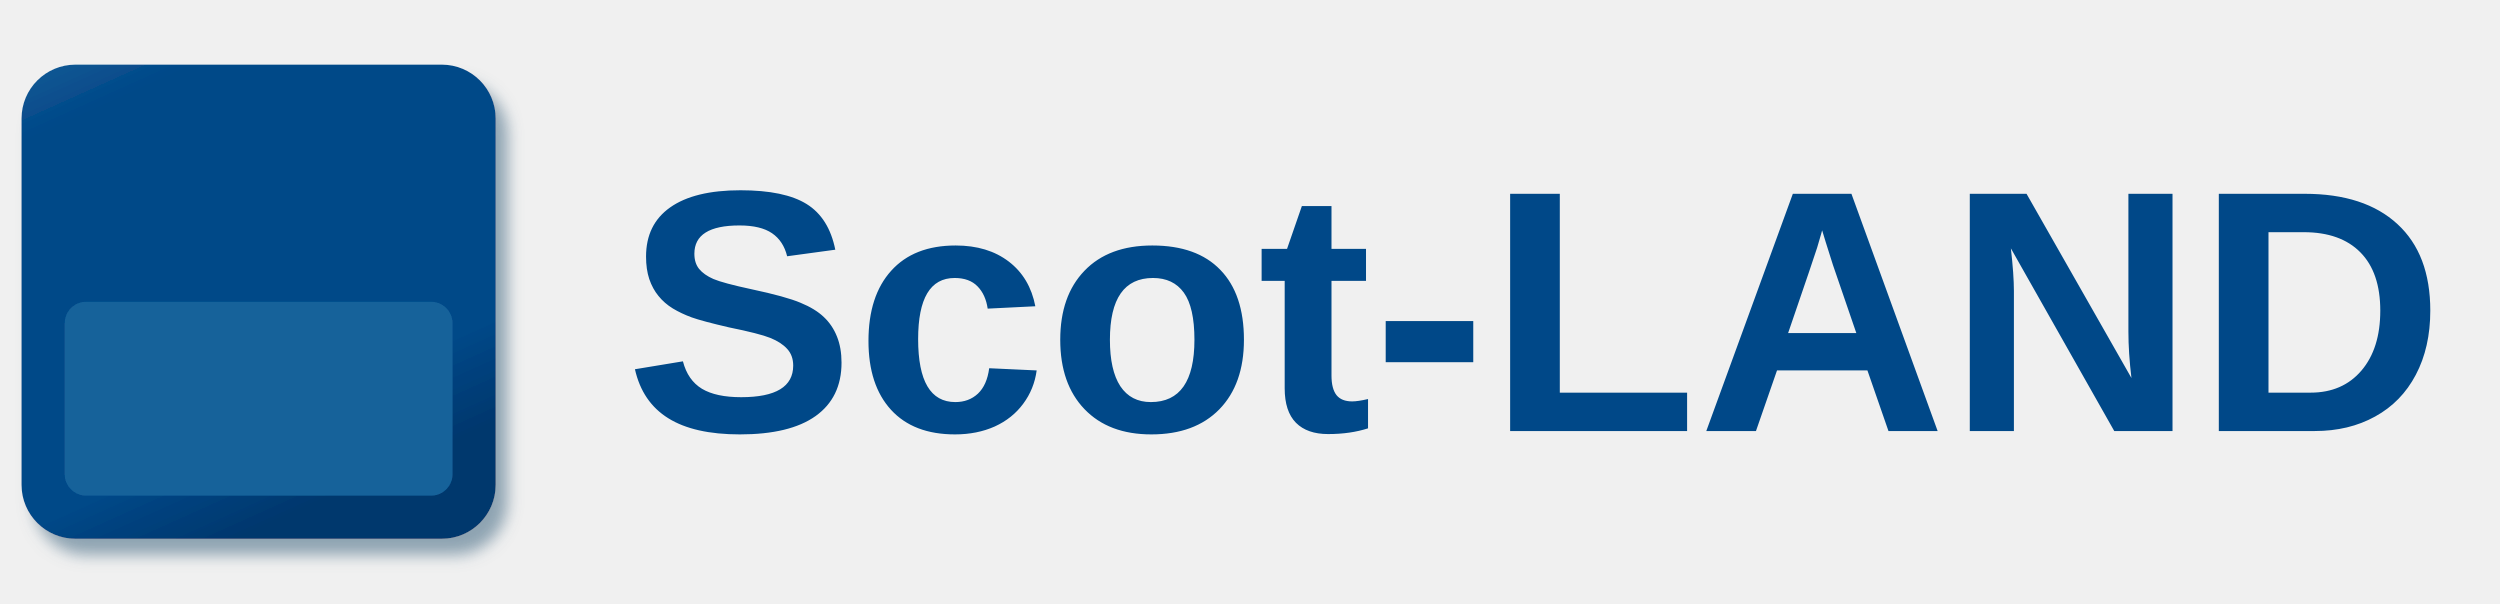
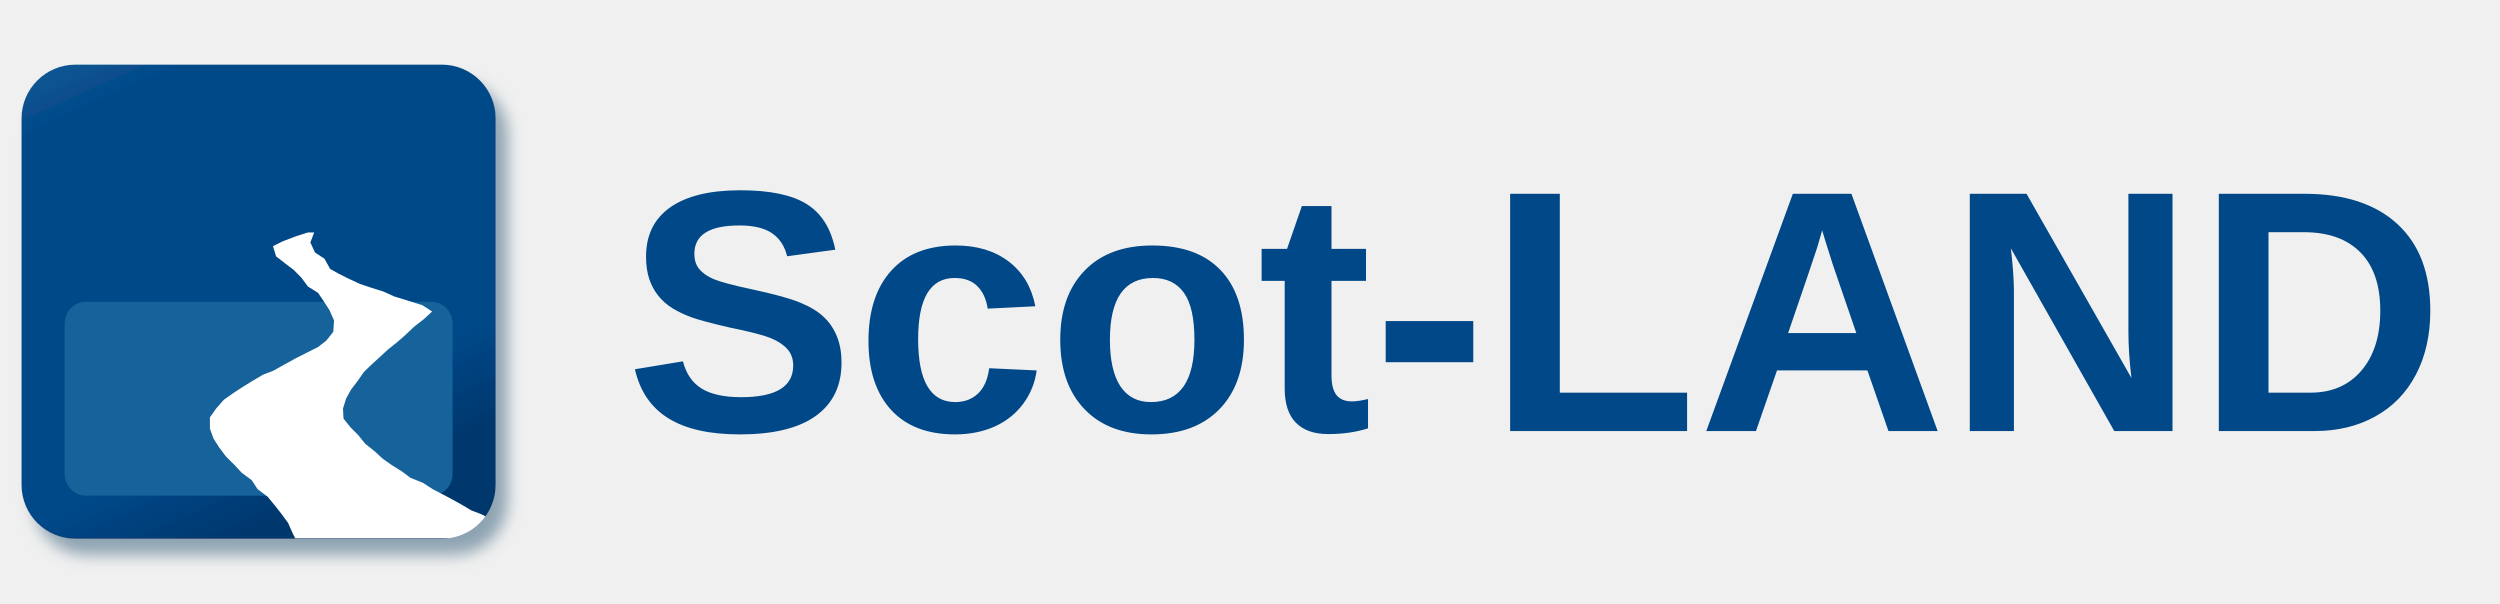
<svg xmlns="http://www.w3.org/2000/svg" viewBox="0 0 232 56" role="img" aria-label="Scot-LAND">
  <defs>
    <linearGradient id="plot" x1="0" y1="0" x2="0.45" y2="1">
      <stop offset="0" stop-color="#165a96" />
      <stop offset="0.14" stop-color="#004888" />
      <stop offset="0.82" stop-color="#004888" />
      <stop offset="1" stop-color="#02376d" />
    </linearGradient>
    <filter id="lift" x="-20%" y="-20%" width="150%" height="160%">
      <feDropShadow dx="1.1" dy="1.5" stdDeviation="0.7" flood-color="#849bab" flood-opacity="0.9" />
    </filter>
+     <clipPath id="plot-clip">
+       <rect x="2" y="6" width="44" height="44" rx="5" />
+     </clipPath>
  </defs>
  <g filter="url(#lift)">
    <rect x="2" y="6" width="44" height="44" rx="5" fill="url(#plot)" />
    <rect x="6" y="28" width="36" height="18" rx="2" fill="#14629a" />
  </g>
+   <g clip-path="url(#plot-clip)">
+     <path fill="#ffffff" d="M 28.58 21.57 L 27.51 21.91 L 26.27 22.38 L 25.33 22.84 L 25.62 23.79 L 26.51 24.48 L 27.27 25.06 L 27.97 25.77 L 28.58 26.59 L 29.52 27.18 L 30.06 27.98 L 30.59 28.81 L 31.0 29.74 L 30.93 30.79 L 30.28 31.61 L 29.52 32.2 L 28.39 32.77 L 27.44 33.25 L 26.39 33.83 L 25.33 34.42 L 24.43 34.76 L 23.43 35.35 L 22.49 35.93 L 21.59 36.52 L 20.77 37.1 L 20.06 37.91 L 19.48 38.73 L 19.48 39.78 L 19.82 40.71 L 20.35 41.54 L 20.96 42.35 L 21.78 43.17 L 22.44 43.88 L 23.36 44.56 L 23.9 45.39 L 24.84 46.1 L 25.5 46.9 L 26.15 47.73 L 26.74 48.54 L 27.15 49.47 L 27.39 49.95 L 46.05 49.95 L 46.05 49.12 L 45.59 48.19 L 44.69 47.73 L 43.75 47.37 L 42.75 46.78 L 41.92 46.32 L 41.03 45.85 L 40.15 45.39 L 39.26 44.81 L 38.09 44.34 L 37.31 43.76 L 36.37 43.17 L 35.54 42.59 L 34.77 41.88 L 33.89 41.18 L 33.24 40.37 L 32.53 39.66 L 31.88 38.85 L 31.83 37.91 L 32.12 36.98 L 32.58 36.15 L 33.19 35.35 L 33.77 34.52 L 34.48 33.83 L 35.25 33.13 L 36.02 32.42 L 36.9 31.72 L 37.68 31.03 L 38.43 30.32 L 39.33 29.62 L 40.1 28.91 L 39.21 28.33 L 37.73 27.86 L 36.61 27.52 L 35.59 27.06 L 34.42 26.69 L 33.41 26.35 L 32.41 25.89 L 31.47 25.42 L 30.64 24.96 L 30.11 24.01 L 29.23 23.43 L 28.8 22.5 L 29.16 21.57 Z" />
+   </g>
  <text x="58" y="40" fill="#004888" font-family="Arial, Helvetica, sans-serif" font-weight="700" font-size="32">Scot-LAND</text>
</svg>
